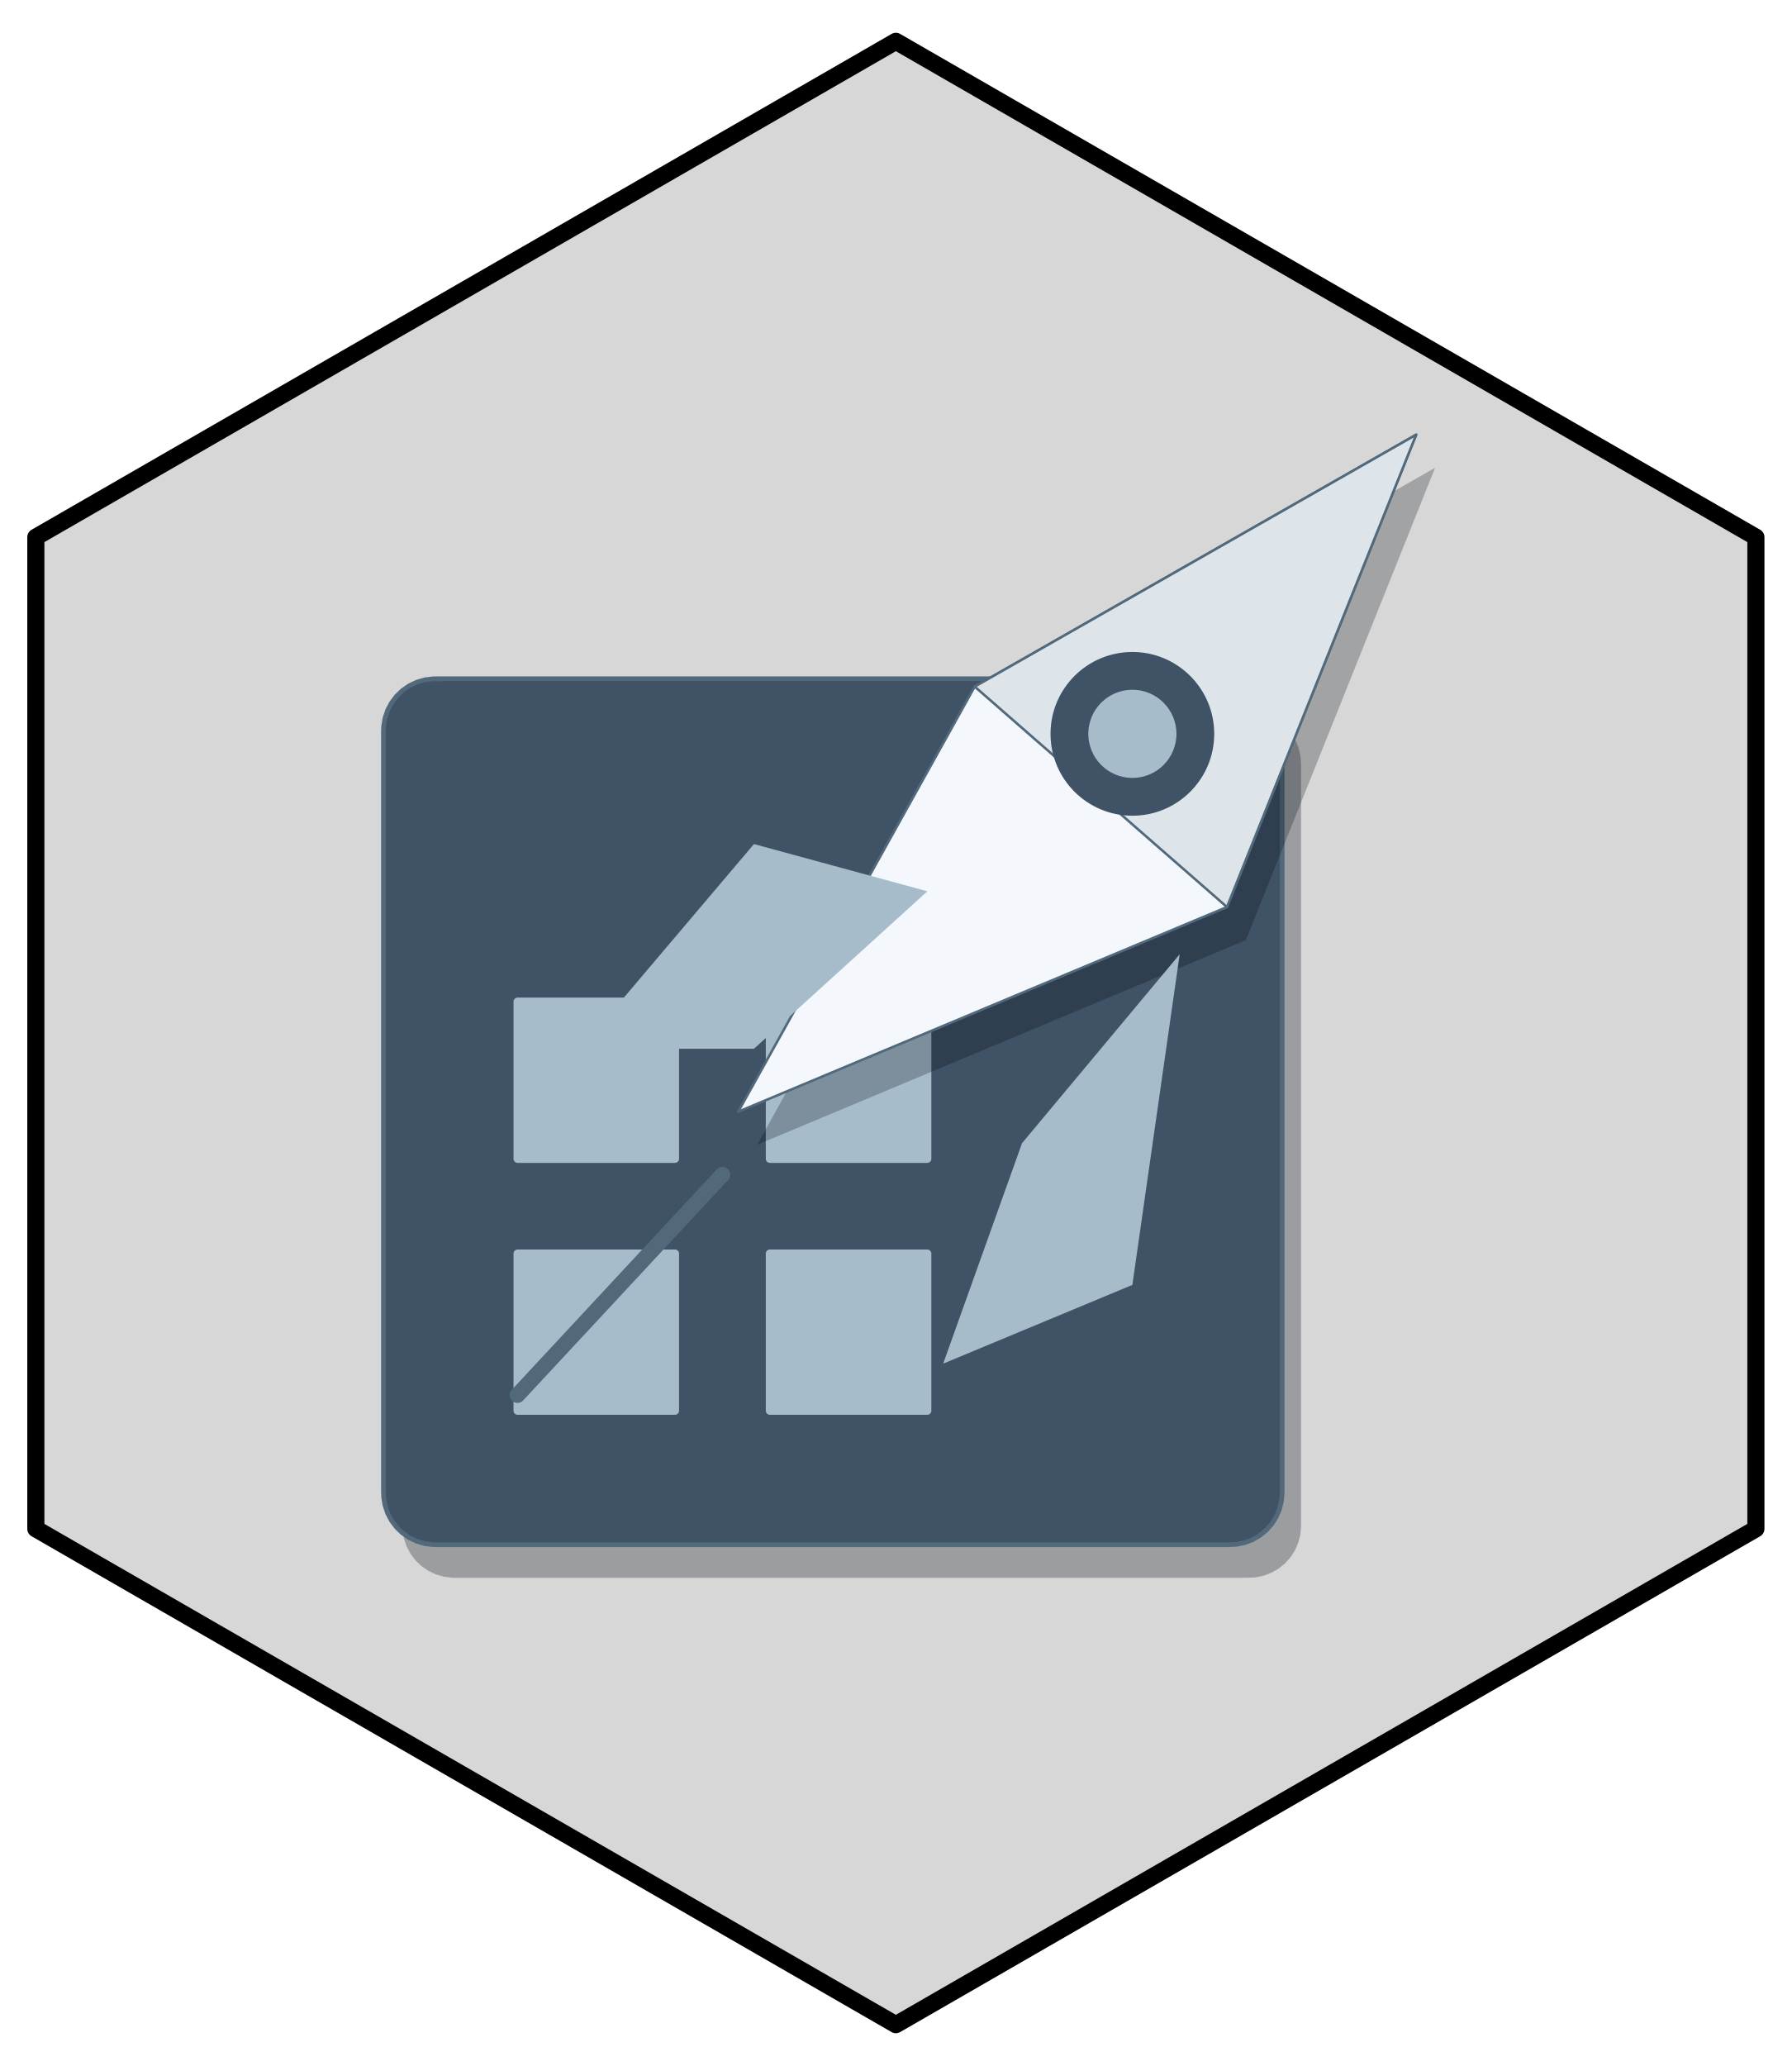
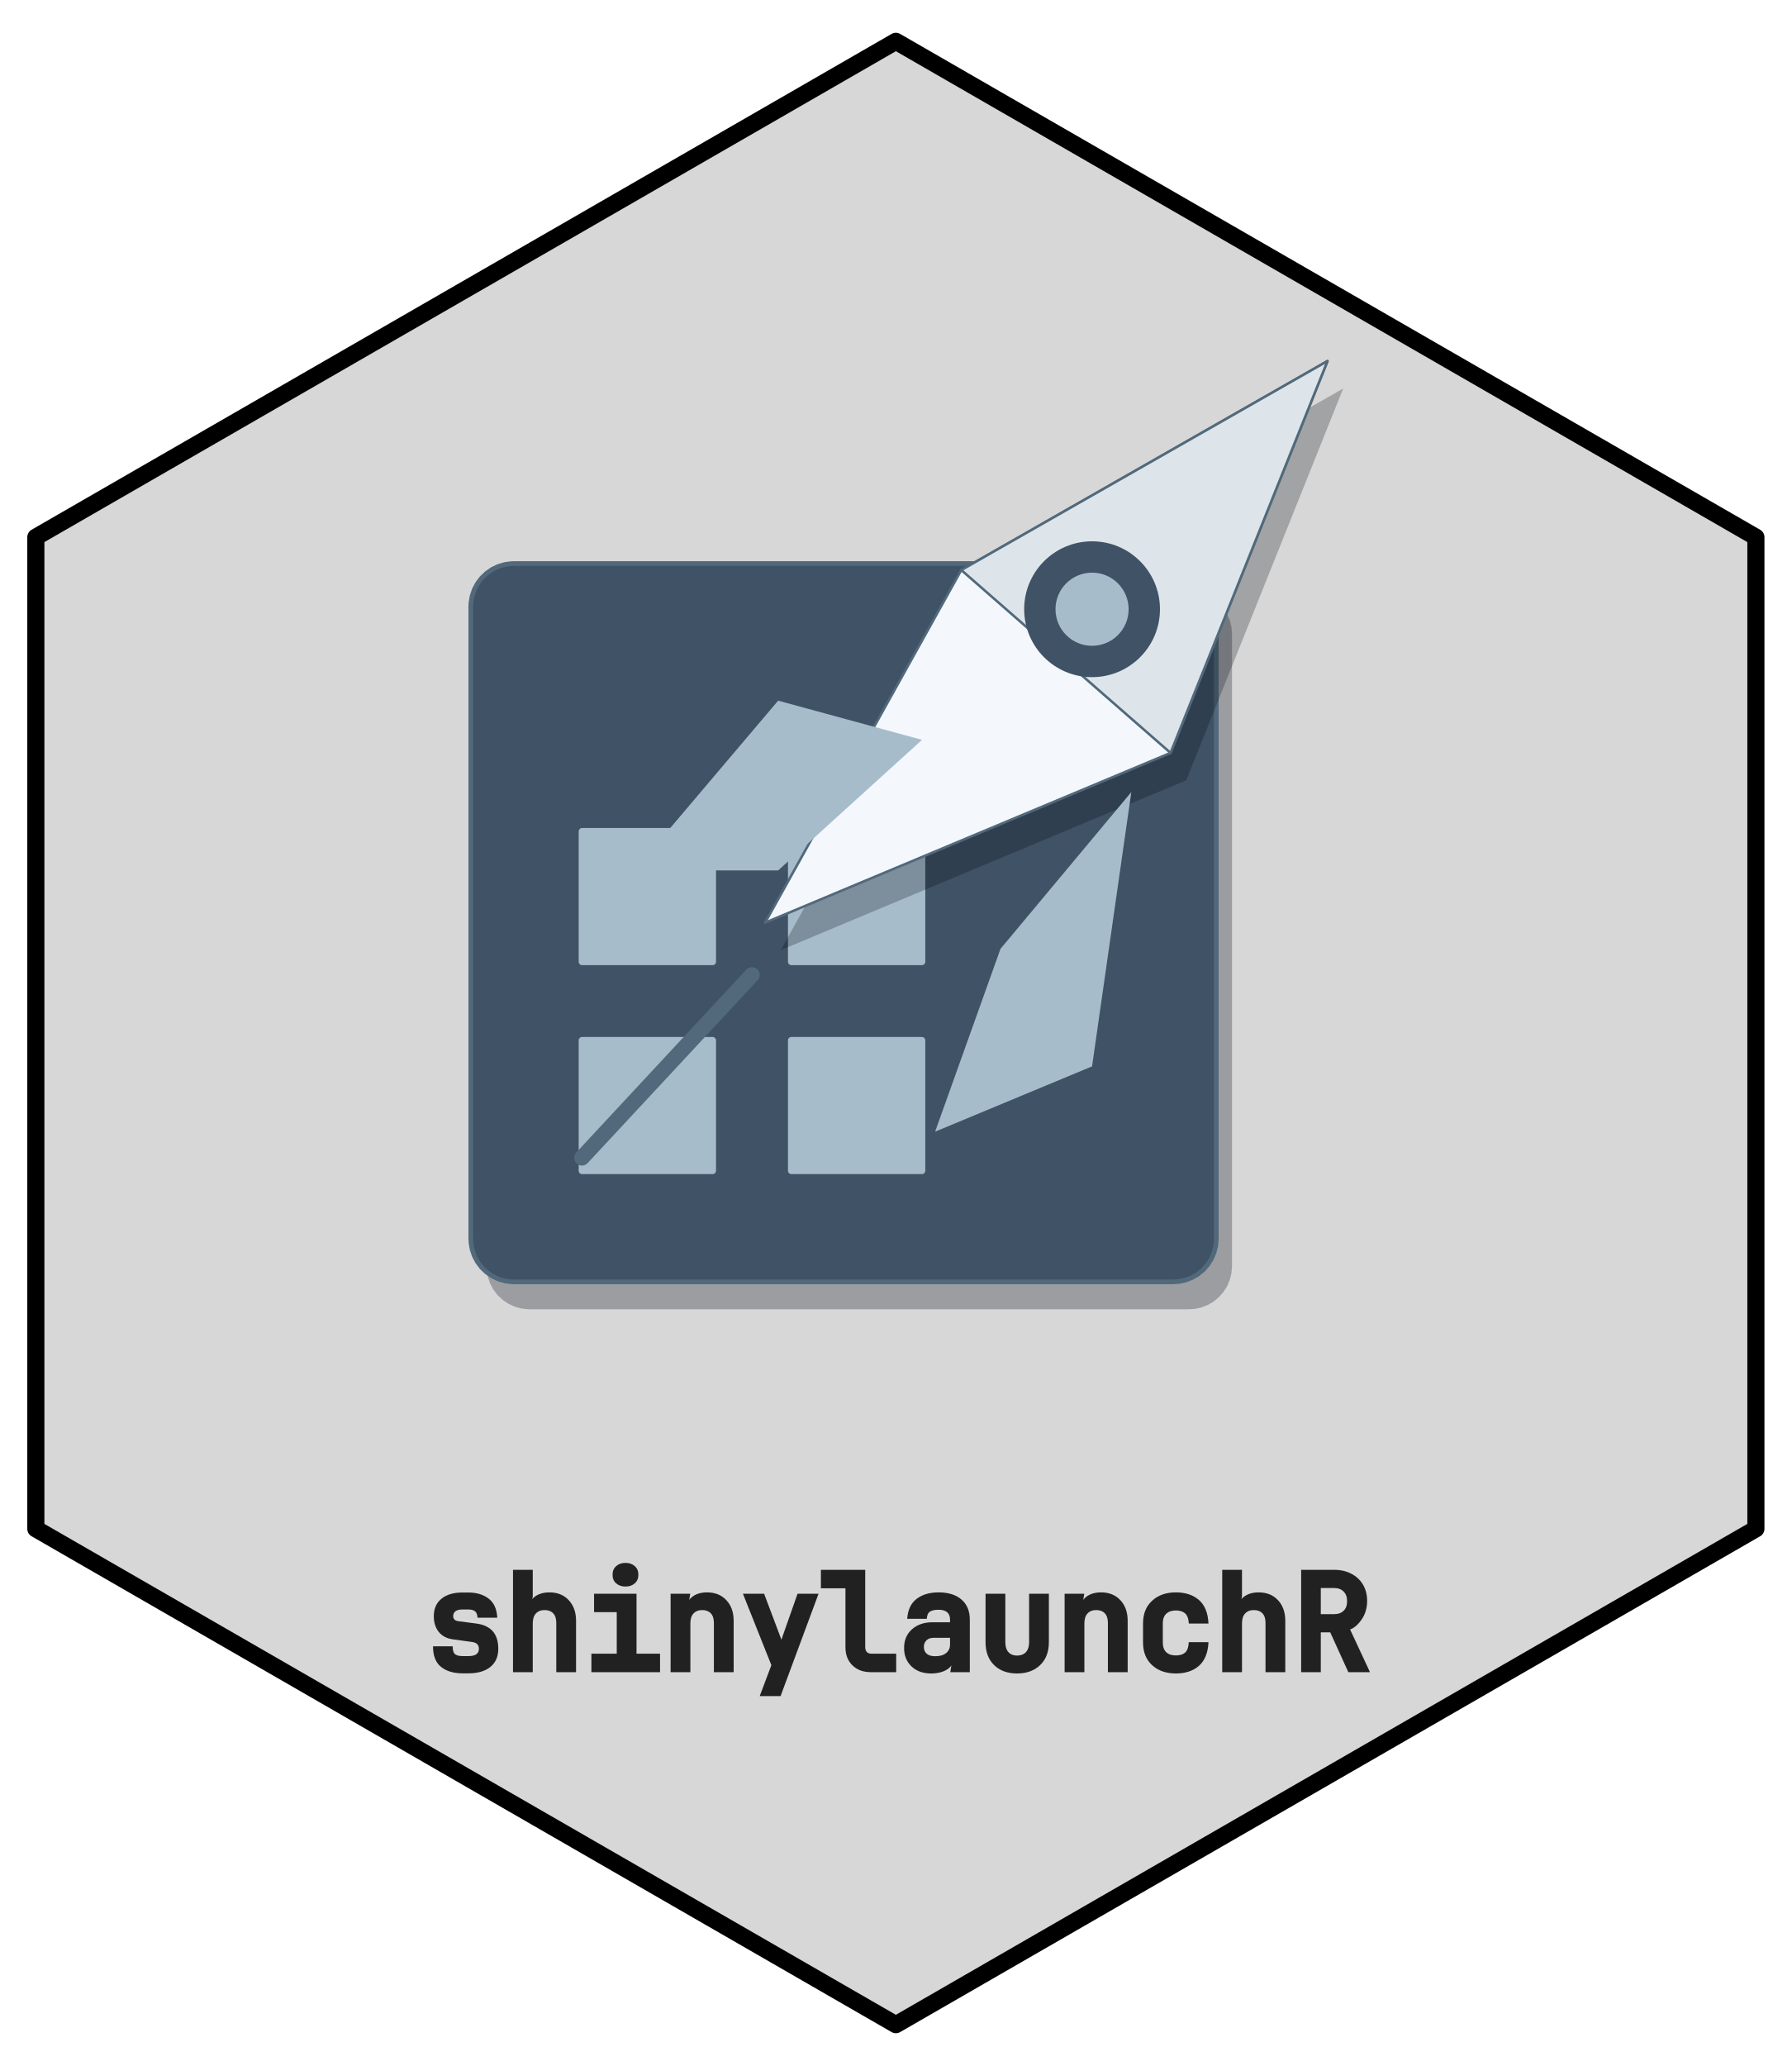
- <svg xmlns="http://www.w3.org/2000/svg" width="432pt" height="498pt" viewBox="0 0 432 498">
+ <svg xmlns="http://www.w3.org/2000/svg" xmlns:xlink="http://www.w3.org/1999/xlink" width="432" height="498" viewBox="0 0 432 498">
+   <defs>
+     <g>
+       <g id="glyph-0-0">
+         <path d="M 9.547 0.281 C 7.367 0.281 5.633 -0.234 4.344 -1.266 C 3.051 -2.297 2.406 -3.953 2.406 -6.234 L 7.141 -6.234 C 7.141 -5.266 7.332 -4.629 7.719 -4.328 C 8.113 -4.023 8.723 -3.875 9.547 -3.875 L 10.953 -3.875 C 11.816 -3.875 12.453 -4.023 12.859 -4.328 C 13.266 -4.641 13.469 -5.066 13.469 -5.609 C 13.469 -6.566 12.941 -7.117 11.891 -7.266 L 7.25 -7.906 C 5.781 -8.094 4.633 -8.68 3.812 -9.672 C 3 -10.672 2.594 -11.941 2.594 -13.484 C 2.594 -15.297 3.207 -16.703 4.438 -17.703 C 5.664 -18.703 7.348 -19.203 9.484 -19.203 L 10.922 -19.203 C 12.91 -19.203 14.547 -18.707 15.828 -17.719 C 17.109 -16.738 17.797 -15.207 17.891 -13.125 L 13.141 -13.125 C 13.086 -13.906 12.875 -14.43 12.5 -14.703 C 12.133 -14.973 11.609 -15.109 10.922 -15.109 L 9.484 -15.109 C 8.723 -15.109 8.16 -14.961 7.797 -14.672 C 7.441 -14.379 7.266 -13.992 7.266 -13.516 C 7.266 -12.805 7.688 -12.395 8.531 -12.281 L 12.875 -11.719 C 16.383 -11.238 18.141 -9.211 18.141 -5.641 C 18.141 -3.754 17.504 -2.297 16.234 -1.266 C 14.961 -0.234 13.203 0.281 10.953 0.281 Z M 9.547 0.281 " />
+       </g>
+       <g id="glyph-0-1">
+         <path d="M 2.688 0 L 2.688 -24.672 L 7.453 -24.672 L 7.453 -18.25 L 6.766 -14.891 C 6.535 -16.285 6.891 -17.359 7.828 -18.109 C 8.773 -18.859 9.988 -19.234 11.469 -19.234 C 13.406 -19.234 14.957 -18.609 16.125 -17.359 C 17.301 -16.109 17.891 -14.445 17.891 -12.375 L 17.891 0 L 13.125 0 L 13.125 -11.891 C 13.125 -12.91 12.875 -13.676 12.375 -14.188 C 11.883 -14.707 11.195 -14.969 10.312 -14.969 C 9.414 -14.969 8.711 -14.691 8.203 -14.141 C 7.703 -13.598 7.453 -12.805 7.453 -11.766 L 7.453 0 Z M 2.688 0 " />
+       </g>
+       <g id="glyph-0-2">
+         <path d="M 2.594 0 L 2.594 -4.453 L 8.703 -4.453 L 8.703 -14.469 L 3.234 -14.469 L 3.234 -18.906 L 13.469 -18.906 L 13.469 -4.453 L 19.141 -4.453 L 19.141 0 Z M 10.812 -20.641 C 9.895 -20.641 9.145 -20.895 8.562 -21.406 C 7.977 -21.926 7.688 -22.613 7.688 -23.469 C 7.688 -24.352 7.977 -25.051 8.562 -25.562 C 9.145 -26.082 9.895 -26.344 10.812 -26.344 C 11.719 -26.344 12.461 -26.082 13.047 -25.562 C 13.629 -25.051 13.922 -24.352 13.922 -23.469 C 13.922 -22.613 13.629 -21.926 13.047 -21.406 C 12.461 -20.895 11.719 -20.641 10.812 -20.641 Z M 10.812 -20.641 " />
+       </g>
+       <g id="glyph-0-3">
+         <path d="M 2.688 0 L 2.688 -18.906 L 7.422 -18.906 L 6.766 -14.891 C 6.535 -16.285 6.891 -17.359 7.828 -18.109 C 8.773 -18.859 9.988 -19.234 11.469 -19.234 C 13.406 -19.234 14.957 -18.609 16.125 -17.359 C 17.301 -16.109 17.891 -14.445 17.891 -12.375 L 17.891 0 L 13.125 0 L 13.125 -11.859 C 13.125 -12.898 12.875 -13.676 12.375 -14.188 C 11.883 -14.707 11.195 -14.969 10.312 -14.969 C 9.414 -14.969 8.711 -14.691 8.203 -14.141 C 7.703 -13.598 7.453 -12.805 7.453 -11.766 L 7.453 0 Z M 2.688 0 " />
+       </g>
+       <g id="glyph-0-4">
+         <path d="M 5.172 5.766 L 7.984 -1.688 L 1.125 -18.906 L 6.234 -18.906 L 10.125 -8.578 C 10.332 -8.086 10.52 -7.555 10.688 -6.984 C 10.863 -6.41 10.781 -6.082 10.438 -6 C 10.082 -6.082 9.988 -6.406 10.156 -6.969 C 10.32 -7.539 10.488 -8.07 10.656 -8.562 L 14.297 -18.906 L 19.359 -18.906 L 10.203 5.766 Z M 5.172 5.766 " />
+       </g>
+       <g id="glyph-0-5">
+         <path d="M 12.969 0 C 11.133 0 9.656 -0.547 8.531 -1.641 C 7.406 -2.734 6.844 -4.188 6.844 -6 L 6.844 -20.219 L 0.922 -20.219 L 0.922 -24.672 L 11.609 -24.672 L 11.609 -6.062 C 11.609 -5.539 11.738 -5.141 12 -4.859 C 12.258 -4.586 12.629 -4.453 13.109 -4.453 L 19.078 -4.453 L 19.078 0 Z M 12.969 0 " />
+       </g>
+       <g id="glyph-0-6">
+         <path d="M 8.5 0.312 C 6.531 0.312 4.953 -0.254 3.766 -1.391 C 2.578 -2.523 1.984 -4.008 1.984 -5.844 C 1.984 -7.707 2.613 -9.203 3.875 -10.328 C 5.145 -11.461 6.801 -12.031 8.844 -12.031 L 13.062 -12.031 L 13.062 -12.656 C 13.062 -14.25 12.133 -15.047 10.281 -15.047 C 9.383 -15.047 8.703 -14.898 8.234 -14.609 C 7.766 -14.316 7.504 -13.734 7.453 -12.859 L 2.734 -12.859 C 2.879 -15.004 3.629 -16.602 4.984 -17.656 C 6.348 -18.707 8.125 -19.234 10.312 -19.234 C 12.656 -19.234 14.492 -18.656 15.828 -17.5 C 17.16 -16.344 17.828 -14.738 17.828 -12.688 L 17.828 0 L 13.125 0 L 13.75 -3.922 L 13.781 -3.922 C 14.008 -2.555 13.598 -1.508 12.547 -0.781 C 11.492 -0.051 10.145 0.312 8.5 0.312 Z M 9.484 -3.844 C 10.629 -3.844 11.508 -4.098 12.125 -4.609 C 12.75 -5.129 13.062 -5.816 13.062 -6.672 L 13.062 -8.281 L 9.109 -8.281 C 8.367 -8.281 7.789 -8.078 7.375 -7.672 C 6.957 -7.266 6.75 -6.738 6.75 -6.094 C 6.75 -5.395 6.977 -4.844 7.438 -4.438 C 7.906 -4.039 8.586 -3.844 9.484 -3.844 Z M 9.484 -3.844 " />
+       </g>
+       <g id="glyph-0-7">
+         <path d="M 10.219 0.312 C 7.914 0.312 6.07 -0.359 4.688 -1.703 C 3.312 -3.055 2.625 -4.883 2.625 -7.188 L 2.625 -18.906 L 7.391 -18.906 L 7.391 -7.219 C 7.391 -6.188 7.641 -5.391 8.141 -4.828 C 8.641 -4.273 9.332 -4 10.219 -4 C 11.133 -4 11.848 -4.273 12.359 -4.828 C 12.867 -5.391 13.125 -6.188 13.125 -7.219 L 13.125 -18.906 L 17.891 -18.906 L 17.891 -7.188 C 17.891 -4.883 17.188 -3.055 15.781 -1.703 C 14.383 -0.359 12.531 0.312 10.219 0.312 Z M 10.219 0.312 " />
+       </g>
+       <g id="glyph-0-8">
+         <path d="M 10.516 0.312 C 8.148 0.312 6.238 -0.352 4.781 -1.688 C 3.32 -3.031 2.594 -4.852 2.594 -7.156 L 2.594 -11.766 C 2.594 -14.055 3.32 -15.875 4.781 -17.219 C 6.238 -18.562 8.148 -19.234 10.516 -19.234 C 12.816 -19.234 14.672 -18.617 16.078 -17.391 C 17.484 -16.172 18.25 -14.281 18.375 -11.719 L 13.641 -11.719 C 13.555 -12.938 13.242 -13.766 12.703 -14.203 C 12.172 -14.648 11.441 -14.875 10.516 -14.875 C 9.516 -14.875 8.738 -14.609 8.188 -14.078 C 7.633 -13.555 7.359 -12.797 7.359 -11.797 L 7.359 -7.156 C 7.359 -6.125 7.633 -5.344 8.188 -4.812 C 8.738 -4.289 9.516 -4.031 10.516 -4.031 C 11.461 -4.031 12.195 -4.254 12.719 -4.703 C 13.25 -5.148 13.551 -5.992 13.625 -7.234 L 18.375 -7.234 C 18.25 -4.672 17.484 -2.77 16.078 -1.531 C 14.672 -0.301 12.816 0.312 10.516 0.312 Z M 10.516 0.312 " />
+       </g>
+       <g id="glyph-0-9">
+         <path d="M 2.719 0 L 2.719 -24.672 L 10.672 -24.672 C 12.223 -24.672 13.598 -24.359 14.797 -23.734 C 16.004 -23.117 16.941 -22.25 17.609 -21.125 C 18.285 -20 18.625 -18.68 18.625 -17.172 C 18.625 -15.473 18.188 -13.988 17.312 -12.719 C 16.445 -11.457 15.516 -10.648 14.516 -10.297 L 19.312 0 L 14.094 0 L 9.734 -9.594 L 7.453 -9.594 L 7.453 0 Z M 7.453 -13.984 L 10.672 -13.984 C 11.648 -13.984 12.414 -14.258 12.969 -14.812 C 13.52 -15.363 13.797 -16.129 13.797 -17.109 C 13.797 -18.098 13.516 -18.875 12.953 -19.438 C 12.391 -20 11.629 -20.281 10.672 -20.281 L 7.453 -20.281 Z M 7.453 -13.984 " />
+       </g>
+     </g>
+   </defs>
  <path fill-rule="nonzero" fill="rgb(84.314%, 84.314%, 84.314%)" fill-opacity="1" stroke-width="4.125" stroke-linecap="round" stroke-linejoin="round" stroke="rgb(0%, 0%, 0%)" stroke-opacity="1" stroke-miterlimit="10" d="M 216 9.961 L 423.359 129.48 L 423.359 368.52 L 216 488.039 L 8.641 368.52 L 8.641 129.48 Z M 216 9.961 " />
-   <path fill-rule="nonzero" fill="rgb(1.176%, 3.922%, 7.059%)" fill-opacity="0.278" d="M 109.535 380.316 L 301.176 380.316 L 300.672 380.305 L 302.688 380.227 L 304.66 379.82 L 306.547 379.105 L 308.293 378.098 L 309.852 376.824 L 311.188 375.316 L 312.266 373.613 L 313.055 371.758 L 313.539 369.801 L 313.699 367.793 L 313.699 184.102 L 313.539 182.094 L 313.055 180.137 L 312.266 178.281 L 311.188 176.578 L 309.852 175.066 L 308.293 173.793 L 306.547 172.785 L 304.66 172.07 L 302.688 171.668 L 301.176 171.578 L 109.535 171.578 L 111.043 171.668 L 109.031 171.586 L 107.027 171.828 L 105.094 172.391 L 103.273 173.254 L 101.613 174.398 L 100.16 175.797 L 98.949 177.406 L 98.012 179.191 L 97.375 181.105 L 97.051 183.094 L 97.012 184.102 L 97.012 367.793 L 97.051 366.785 L 97.051 368.801 L 97.375 370.789 L 98.012 372.699 L 98.949 374.484 L 100.16 376.098 L 101.613 377.492 L 103.273 378.637 L 105.094 379.504 L 107.027 380.062 L 109.031 380.305 Z M 109.535 380.316 " />
-   <path fill-rule="nonzero" fill="rgb(25.098%, 32.157%, 39.608%)" fill-opacity="1" stroke-width="1.125" stroke-linecap="round" stroke-linejoin="round" stroke="rgb(31.765%, 41.176%, 48.235%)" stroke-opacity="1" stroke-miterlimit="10" d="M 104.973 372.348 L 296.613 372.348 L 296.109 372.336 L 298.125 372.254 L 300.098 371.852 L 301.984 371.137 L 303.73 370.129 L 305.289 368.855 L 306.629 367.348 L 307.703 365.641 L 308.496 363.789 L 308.977 361.832 L 309.141 359.82 L 309.141 176.129 L 308.977 174.121 L 308.496 172.164 L 307.703 170.309 L 306.629 168.605 L 305.289 167.098 L 303.73 165.824 L 301.984 164.816 L 300.098 164.102 L 298.125 163.699 L 296.613 163.605 L 104.973 163.605 L 106.48 163.699 L 104.469 163.617 L 102.469 163.859 L 100.531 164.422 L 98.711 165.285 L 97.051 166.43 L 95.598 167.824 L 94.387 169.438 L 93.449 171.223 L 92.812 173.133 L 92.488 175.121 L 92.449 176.129 L 92.449 359.82 L 92.488 358.812 L 92.488 360.828 L 92.812 362.82 L 93.449 364.73 L 94.387 366.516 L 95.598 368.129 L 97.051 369.523 L 98.711 370.668 L 100.531 371.531 L 102.469 372.094 L 104.469 372.336 Z M 104.973 372.348 " />
-   <path fill-rule="nonzero" fill="rgb(65.49%, 73.725%, 79.608%)" fill-opacity="1" d="M 124.809 341.035 L 162.73 341.035 L 162.691 341.035 L 162.852 341.027 L 163.008 340.996 L 163.16 340.938 L 163.297 340.859 L 163.422 340.758 L 163.527 340.637 L 163.613 340.504 L 163.676 340.355 L 163.715 340.199 L 163.727 340.039 L 163.727 302.18 L 163.715 302.02 L 163.676 301.867 L 163.613 301.719 L 163.527 301.582 L 163.422 301.461 L 163.297 301.359 L 163.16 301.281 L 163.008 301.223 L 162.852 301.191 L 162.73 301.184 L 124.809 301.184 L 124.926 301.191 L 124.766 301.188 L 124.609 301.207 L 124.453 301.25 L 124.309 301.32 L 124.176 301.41 L 124.062 301.52 L 123.965 301.648 L 123.891 301.789 L 123.84 301.941 L 123.812 302.102 L 123.812 340.039 L 123.812 339.957 L 123.812 340.121 L 123.84 340.277 L 123.891 340.43 L 123.965 340.57 L 124.062 340.699 L 124.176 340.812 L 124.309 340.902 L 124.453 340.969 L 124.609 341.016 L 124.766 341.035 Z M 124.809 341.035 " />
-   <path fill-rule="nonzero" fill="rgb(65.49%, 73.725%, 79.608%)" fill-opacity="1" d="M 124.809 280.312 L 162.73 280.312 L 162.691 280.309 L 162.852 280.305 L 163.008 280.273 L 163.16 280.215 L 163.297 280.133 L 163.422 280.035 L 163.527 279.914 L 163.613 279.777 L 163.676 279.629 L 163.715 279.473 L 163.727 279.316 L 163.727 241.457 L 163.715 241.297 L 163.676 241.141 L 163.613 240.992 L 163.527 240.859 L 163.422 240.738 L 163.297 240.637 L 163.16 240.559 L 163.008 240.5 L 162.852 240.469 L 162.73 240.461 L 124.809 240.461 L 124.926 240.469 L 124.766 240.461 L 124.609 240.48 L 124.453 240.523 L 124.309 240.594 L 124.176 240.684 L 124.062 240.797 L 123.965 240.926 L 123.891 241.066 L 123.84 241.219 L 123.812 241.375 L 123.812 279.316 L 123.812 279.234 L 123.812 279.395 L 123.84 279.555 L 123.891 279.707 L 123.965 279.848 L 124.062 279.977 L 124.176 280.086 L 124.309 280.176 L 124.453 280.246 L 124.609 280.289 L 124.766 280.309 Z M 124.809 280.312 " />
-   <path fill-rule="nonzero" fill="rgb(65.49%, 73.725%, 79.608%)" fill-opacity="1" d="M 185.633 341.035 L 223.559 341.035 L 223.516 341.035 L 223.676 341.027 L 223.836 340.996 L 223.984 340.938 L 224.125 340.859 L 224.246 340.758 L 224.355 340.637 L 224.441 340.504 L 224.504 340.355 L 224.539 340.199 L 224.555 340.039 L 224.555 302.18 L 224.539 302.02 L 224.504 301.867 L 224.441 301.719 L 224.355 301.582 L 224.246 301.461 L 224.125 301.359 L 223.984 301.281 L 223.836 301.223 L 223.676 301.191 L 223.559 301.184 L 185.633 301.184 L 185.754 301.191 L 185.594 301.188 L 185.434 301.207 L 185.281 301.25 L 185.137 301.32 L 185.004 301.41 L 184.887 301.52 L 184.793 301.648 L 184.715 301.789 L 184.664 301.941 L 184.641 302.102 L 184.637 302.18 L 184.637 340.039 L 184.641 339.957 L 184.641 340.121 L 184.664 340.277 L 184.715 340.43 L 184.793 340.57 L 184.887 340.699 L 185.004 340.812 L 185.137 340.902 L 185.281 340.969 L 185.434 341.016 L 185.594 341.035 Z M 185.633 341.035 " />
-   <path fill-rule="nonzero" fill="rgb(65.49%, 73.725%, 79.608%)" fill-opacity="1" d="M 185.633 280.312 L 223.559 280.312 L 223.516 280.309 L 223.676 280.305 L 223.836 280.273 L 223.984 280.215 L 224.125 280.133 L 224.246 280.035 L 224.355 279.914 L 224.441 279.777 L 224.504 279.629 L 224.539 279.473 L 224.555 279.316 L 224.555 241.457 L 224.539 241.297 L 224.504 241.141 L 224.441 240.992 L 224.355 240.859 L 224.246 240.738 L 224.125 240.637 L 223.984 240.559 L 223.836 240.5 L 223.676 240.469 L 223.559 240.461 L 185.633 240.461 L 185.754 240.469 L 185.594 240.461 L 185.434 240.48 L 185.281 240.523 L 185.137 240.594 L 185.004 240.684 L 184.887 240.797 L 184.793 240.926 L 184.715 241.066 L 184.664 241.219 L 184.641 241.375 L 184.637 241.457 L 184.637 279.316 L 184.641 279.234 L 184.641 279.395 L 184.664 279.555 L 184.715 279.707 L 184.793 279.848 L 184.887 279.977 L 185.004 280.086 L 185.137 280.176 L 185.281 280.246 L 185.434 280.289 L 185.594 280.309 Z M 185.633 280.312 " />
-   <path fill-rule="nonzero" fill="rgb(1.176%, 3.922%, 7.059%)" fill-opacity="0.251" d="M 182.547 275.945 L 239.57 173.473 L 346.016 112.75 L 300.395 226.609 Z M 182.547 275.945 " />
-   <path fill-rule="nonzero" fill="rgb(95.686%, 97.255%, 98.824%)" fill-opacity="1" stroke-width="0.6" stroke-linecap="round" stroke-linejoin="round" stroke="rgb(31.765%, 41.176%, 48.235%)" stroke-opacity="1" stroke-miterlimit="10" d="M 177.984 267.977 L 235.008 165.504 L 341.453 104.781 L 295.832 218.637 Z M 177.984 267.977 " />
-   <path fill-rule="nonzero" fill="rgb(86.667%, 89.804%, 92.157%)" fill-opacity="1" stroke-width="0.6" stroke-linecap="round" stroke-linejoin="round" stroke="rgb(31.765%, 41.176%, 48.235%)" stroke-opacity="1" stroke-miterlimit="10" d="M 235.008 165.504 L 295.832 218.637 L 341.453 104.781 Z M 235.008 165.504 " />
-   <path fill-rule="nonzero" fill="rgb(65.49%, 73.725%, 79.608%)" fill-opacity="1" d="M 181.785 252.797 L 223.602 214.844 L 181.785 203.457 L 139.969 252.797 Z M 181.785 252.797 " />
-   <path fill-rule="nonzero" fill="rgb(65.49%, 73.725%, 79.608%)" fill-opacity="1" d="M 246.414 275.566 L 284.43 230.023 L 273.023 309.723 L 227.406 328.699 Z M 246.414 275.566 " />
-   <path fill-rule="nonzero" fill="rgb(25.098%, 32.157%, 39.608%)" fill-opacity="1" d="M 292.758 176.891 C 292.758 187.789 283.922 196.625 273.023 196.625 C 262.125 196.625 253.289 187.789 253.289 176.891 C 253.289 165.992 262.125 157.156 273.023 157.156 C 283.922 157.156 292.758 165.992 292.758 176.891 " />
-   <path fill-rule="nonzero" fill="rgb(65.49%, 73.725%, 79.608%)" fill-opacity="1" d="M 283.652 176.891 C 283.652 182.758 278.895 187.516 273.023 187.516 C 267.156 187.516 262.398 182.758 262.398 176.891 C 262.398 171.02 267.156 166.262 273.023 166.262 C 278.895 166.262 283.652 171.02 283.652 176.891 " />
-   <path fill="none" stroke-width="3.75" stroke-linecap="round" stroke-linejoin="round" stroke="rgb(31.765%, 41.176%, 48.235%)" stroke-opacity="1" stroke-miterlimit="10" d="M 174.184 283.156 L 124.762 336.293 " />
+   <path fill-rule="nonzero" fill="rgb(1.176%, 3.922%, 7.059%)" fill-opacity="0.278" d="M 127.684 315.602 L 286.656 315.602 L 286.238 315.594 L 287.91 315.527 L 289.547 315.191 L 291.113 314.602 L 292.559 313.766 L 293.855 312.707 L 294.965 311.453 L 295.859 310.043 L 296.512 308.504 L 296.914 306.879 L 297.047 305.215 L 297.047 152.832 L 296.914 151.168 L 296.512 149.543 L 295.859 148.004 L 294.965 146.59 L 293.855 145.34 L 292.559 144.281 L 291.113 143.445 L 289.547 142.855 L 287.91 142.52 L 286.656 142.445 L 127.684 142.445 L 128.934 142.52 L 127.262 142.453 L 125.605 142.652 L 123.996 143.117 L 122.488 143.836 L 121.109 144.785 L 119.906 145.945 L 118.902 147.281 L 118.125 148.762 L 117.594 150.348 L 117.324 151.996 L 117.293 152.832 L 117.293 305.215 L 117.324 304.379 L 117.324 306.051 L 117.594 307.699 L 118.125 309.285 L 118.902 310.766 L 119.906 312.102 L 121.109 313.262 L 122.488 314.211 L 123.996 314.926 L 125.605 315.395 L 127.262 315.594 Z M 127.684 315.602 " />
+   <path fill-rule="nonzero" fill="rgb(25.098%, 32.157%, 39.608%)" fill-opacity="1" stroke-width="1.125" stroke-linecap="round" stroke-linejoin="round" stroke="rgb(31.765%, 41.176%, 48.235%)" stroke-opacity="1" stroke-miterlimit="10" d="M 123.898 308.992 L 282.875 308.992 L 282.457 308.984 L 284.125 308.914 L 285.766 308.582 L 287.328 307.988 L 288.777 307.152 L 290.07 306.094 L 291.18 304.844 L 292.074 303.43 L 292.73 301.891 L 293.129 300.27 L 293.262 298.602 L 293.262 146.223 L 293.129 144.555 L 292.73 142.934 L 292.074 141.395 L 291.18 139.98 L 290.07 138.73 L 288.777 137.672 L 287.328 136.836 L 285.766 136.242 L 284.125 135.906 L 282.875 135.832 L 123.898 135.832 L 125.148 135.906 L 123.48 135.84 L 121.82 136.043 L 120.215 136.508 L 118.703 137.223 L 117.328 138.176 L 116.121 139.332 L 115.117 140.668 L 114.34 142.148 L 113.809 143.734 L 113.543 145.387 L 113.508 146.223 L 113.508 298.602 L 113.543 297.766 L 113.543 299.438 L 113.809 301.09 L 114.34 302.676 L 115.117 304.156 L 116.121 305.492 L 117.328 306.648 L 118.703 307.598 L 120.215 308.316 L 121.82 308.781 L 123.48 308.984 Z M 123.898 308.992 " />
+   <path fill-rule="nonzero" fill="rgb(65.49%, 73.725%, 79.608%)" fill-opacity="1" d="M 140.352 283.016 L 171.812 283.016 L 171.777 283.016 L 171.91 283.012 L 172.043 282.984 L 172.164 282.938 L 172.281 282.871 L 172.383 282.785 L 172.473 282.688 L 172.543 282.574 L 172.594 282.453 L 172.629 282.324 L 172.637 282.191 L 172.637 250.785 L 172.629 250.652 L 172.594 250.523 L 172.543 250.402 L 172.473 250.289 L 172.383 250.191 L 172.281 250.105 L 172.164 250.039 L 172.043 249.992 L 171.91 249.965 L 171.812 249.961 L 140.352 249.961 L 140.453 249.965 L 140.32 249.961 L 140.188 249.977 L 140.059 250.012 L 139.938 250.07 L 139.828 250.145 L 139.734 250.238 L 139.652 250.344 L 139.59 250.461 L 139.551 250.59 L 139.527 250.719 L 139.523 250.785 L 139.523 282.191 L 139.527 282.125 L 139.527 282.258 L 139.551 282.391 L 139.59 282.516 L 139.652 282.633 L 139.734 282.738 L 139.828 282.832 L 139.938 282.906 L 140.059 282.965 L 140.188 283 L 140.32 283.016 Z M 140.352 283.016 " />
+   <path fill-rule="nonzero" fill="rgb(65.49%, 73.725%, 79.608%)" fill-opacity="1" d="M 140.352 232.645 L 171.812 232.645 L 171.777 232.645 L 171.91 232.637 L 172.043 232.609 L 172.164 232.562 L 172.281 232.496 L 172.383 232.414 L 172.473 232.312 L 172.543 232.203 L 172.594 232.078 L 172.629 231.949 L 172.637 231.816 L 172.637 200.414 L 172.629 200.281 L 172.594 200.152 L 172.543 200.027 L 172.473 199.918 L 172.383 199.816 L 172.281 199.734 L 172.164 199.664 L 172.043 199.617 L 171.91 199.594 L 171.812 199.586 L 140.352 199.586 L 140.453 199.594 L 140.32 199.586 L 140.188 199.602 L 140.059 199.641 L 139.938 199.695 L 139.828 199.773 L 139.734 199.863 L 139.652 199.973 L 139.59 200.09 L 139.551 200.215 L 139.527 200.348 L 139.523 200.414 L 139.523 231.816 L 139.527 231.75 L 139.527 231.883 L 139.551 232.016 L 139.59 232.141 L 139.652 232.258 L 139.734 232.367 L 139.828 232.457 L 139.938 232.531 L 140.059 232.59 L 140.188 232.629 L 140.32 232.645 Z M 140.352 232.645 " />
+   <path fill-rule="nonzero" fill="rgb(65.49%, 73.725%, 79.608%)" fill-opacity="1" d="M 190.809 283.016 L 222.27 283.016 L 222.234 283.016 L 222.367 283.012 L 222.5 282.984 L 222.625 282.938 L 222.738 282.871 L 222.84 282.785 L 222.93 282.688 L 223 282.574 L 223.055 282.453 L 223.086 282.324 L 223.094 282.191 L 223.094 250.785 L 223.086 250.652 L 223.055 250.523 L 223 250.402 L 222.93 250.289 L 222.84 250.191 L 222.738 250.105 L 222.625 250.039 L 222.5 249.992 L 222.367 249.965 L 222.27 249.961 L 190.809 249.961 L 190.91 249.965 L 190.777 249.961 L 190.645 249.977 L 190.516 250.012 L 190.395 250.07 L 190.285 250.145 L 190.191 250.238 L 190.109 250.344 L 190.051 250.461 L 190.008 250.59 L 189.984 250.719 L 189.984 282.191 L 189.984 282.125 L 189.984 282.258 L 190.008 282.391 L 190.051 282.516 L 190.109 282.633 L 190.191 282.738 L 190.285 282.832 L 190.395 282.906 L 190.516 282.965 L 190.645 283 L 190.777 283.016 Z M 190.809 283.016 " />
+   <path fill-rule="nonzero" fill="rgb(65.49%, 73.725%, 79.608%)" fill-opacity="1" d="M 190.809 232.645 L 222.27 232.645 L 222.234 232.645 L 222.367 232.637 L 222.5 232.609 L 222.625 232.562 L 222.738 232.496 L 222.84 232.414 L 222.93 232.312 L 223 232.203 L 223.055 232.078 L 223.086 231.949 L 223.094 231.816 L 223.094 200.414 L 223.086 200.281 L 223.055 200.152 L 223 200.027 L 222.93 199.918 L 222.84 199.816 L 222.738 199.734 L 222.625 199.664 L 222.5 199.617 L 222.367 199.594 L 222.27 199.586 L 190.809 199.586 L 190.91 199.594 L 190.777 199.586 L 190.645 199.602 L 190.516 199.641 L 190.395 199.695 L 190.285 199.773 L 190.191 199.863 L 190.109 199.973 L 190.051 200.09 L 190.008 200.215 L 189.984 200.348 L 189.984 231.816 L 189.984 231.75 L 189.984 231.883 L 190.008 232.016 L 190.051 232.141 L 190.109 232.258 L 190.191 232.367 L 190.285 232.457 L 190.395 232.531 L 190.516 232.59 L 190.645 232.629 L 190.777 232.645 Z M 190.809 232.645 " />
+   <path fill-rule="nonzero" fill="rgb(1.176%, 3.922%, 7.059%)" fill-opacity="0.251" d="M 188.25 229.023 L 235.551 144.02 L 323.852 93.645 L 286.012 188.094 Z M 188.25 229.023 " />
+   <path fill-rule="nonzero" fill="rgb(95.686%, 97.255%, 98.824%)" fill-opacity="1" stroke-width="0.6" stroke-linecap="round" stroke-linejoin="round" stroke="rgb(31.765%, 41.176%, 48.235%)" stroke-opacity="1" stroke-miterlimit="10" d="M 184.465 222.41 L 231.77 137.406 L 320.07 87.031 L 282.227 181.484 Z M 184.465 222.41 " />
+   <path fill-rule="nonzero" fill="rgb(86.667%, 89.804%, 92.157%)" fill-opacity="1" stroke-width="0.6" stroke-linecap="round" stroke-linejoin="round" stroke="rgb(31.765%, 41.176%, 48.235%)" stroke-opacity="1" stroke-miterlimit="10" d="M 231.77 137.406 L 282.227 181.484 L 320.07 87.031 Z M 231.77 137.406 " />
+   <path fill-rule="nonzero" fill="rgb(65.49%, 73.725%, 79.608%)" fill-opacity="1" d="M 187.617 209.816 L 222.309 178.336 L 187.617 168.891 L 152.93 209.816 Z M 187.617 209.816 " />
+   <path fill-rule="nonzero" fill="rgb(65.49%, 73.725%, 79.608%)" fill-opacity="1" d="M 241.23 228.707 L 272.766 190.93 L 263.305 257.043 L 225.461 272.785 Z M 241.23 228.707 " />
+   <path fill-rule="nonzero" fill="rgb(25.098%, 32.157%, 39.608%)" fill-opacity="1" d="M 279.676 146.852 C 279.676 155.895 272.344 163.223 263.305 163.223 C 254.262 163.223 246.934 155.895 246.934 146.852 C 246.934 137.809 254.262 130.48 263.305 130.48 C 272.344 130.48 279.676 137.809 279.676 146.852 " />
+   <path fill-rule="nonzero" fill="rgb(65.49%, 73.725%, 79.608%)" fill-opacity="1" d="M 272.121 146.852 C 272.121 151.719 268.172 155.668 263.305 155.668 C 258.434 155.668 254.488 151.719 254.488 146.852 C 254.488 141.984 258.434 138.035 263.305 138.035 C 268.172 138.035 272.121 141.984 272.121 146.852 " />
+   <path fill="none" stroke-width="3.75" stroke-linecap="round" stroke-linejoin="round" stroke="rgb(31.765%, 41.176%, 48.235%)" stroke-opacity="1" stroke-miterlimit="10" d="M 181.309 235.004 L 140.312 279.082 " />
+   <g fill="rgb(12.941%, 12.941%, 12.941%)" fill-opacity="1">
+     <use xlink:href="#glyph-0-0" x="102" y="403.069" />
+     <use xlink:href="#glyph-0-1" x="121" y="403.069" />
+     <use xlink:href="#glyph-0-2" x="140" y="403.069" />
+     <use xlink:href="#glyph-0-3" x="159" y="403.069" />
+     <use xlink:href="#glyph-0-4" x="178" y="403.069" />
+     <use xlink:href="#glyph-0-5" x="197" y="403.069" />
+     <use xlink:href="#glyph-0-6" x="216" y="403.069" />
+     <use xlink:href="#glyph-0-7" x="235" y="403.069" />
+     <use xlink:href="#glyph-0-3" x="254" y="403.069" />
+     <use xlink:href="#glyph-0-8" x="273" y="403.069" />
+     <use xlink:href="#glyph-0-1" x="292" y="403.069" />
+     <use xlink:href="#glyph-0-9" x="311" y="403.069" />
+   </g>
</svg>
